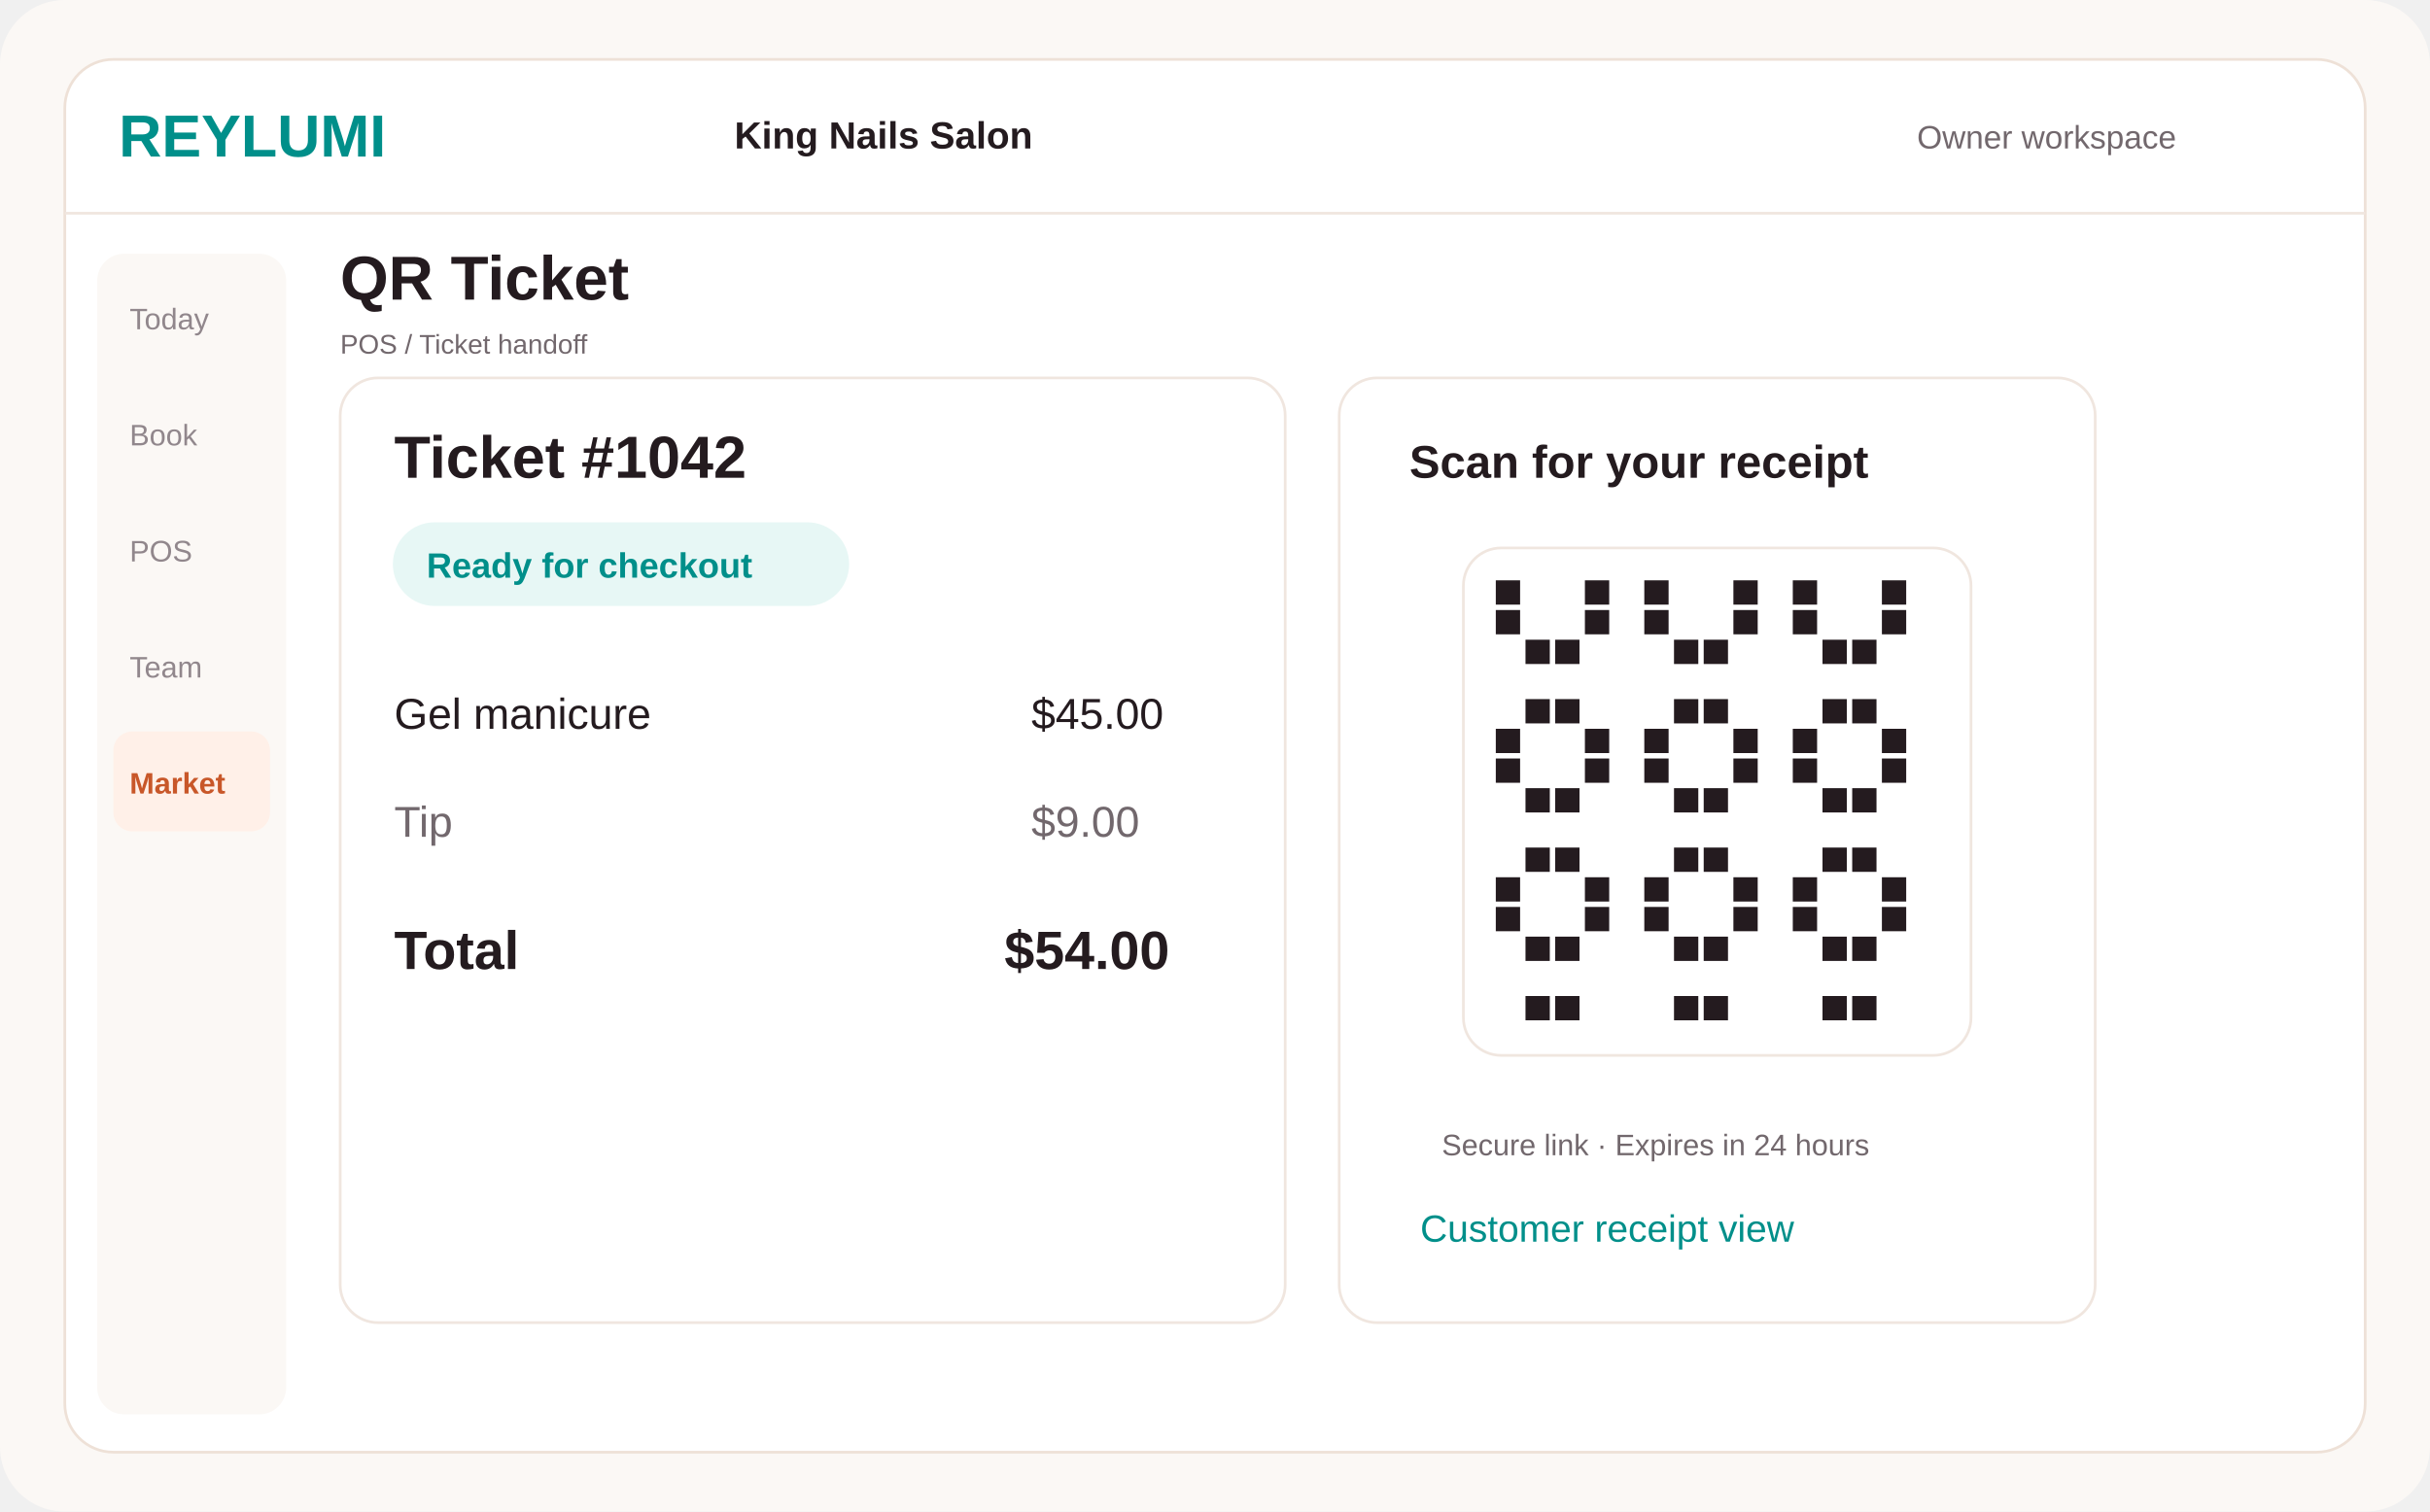
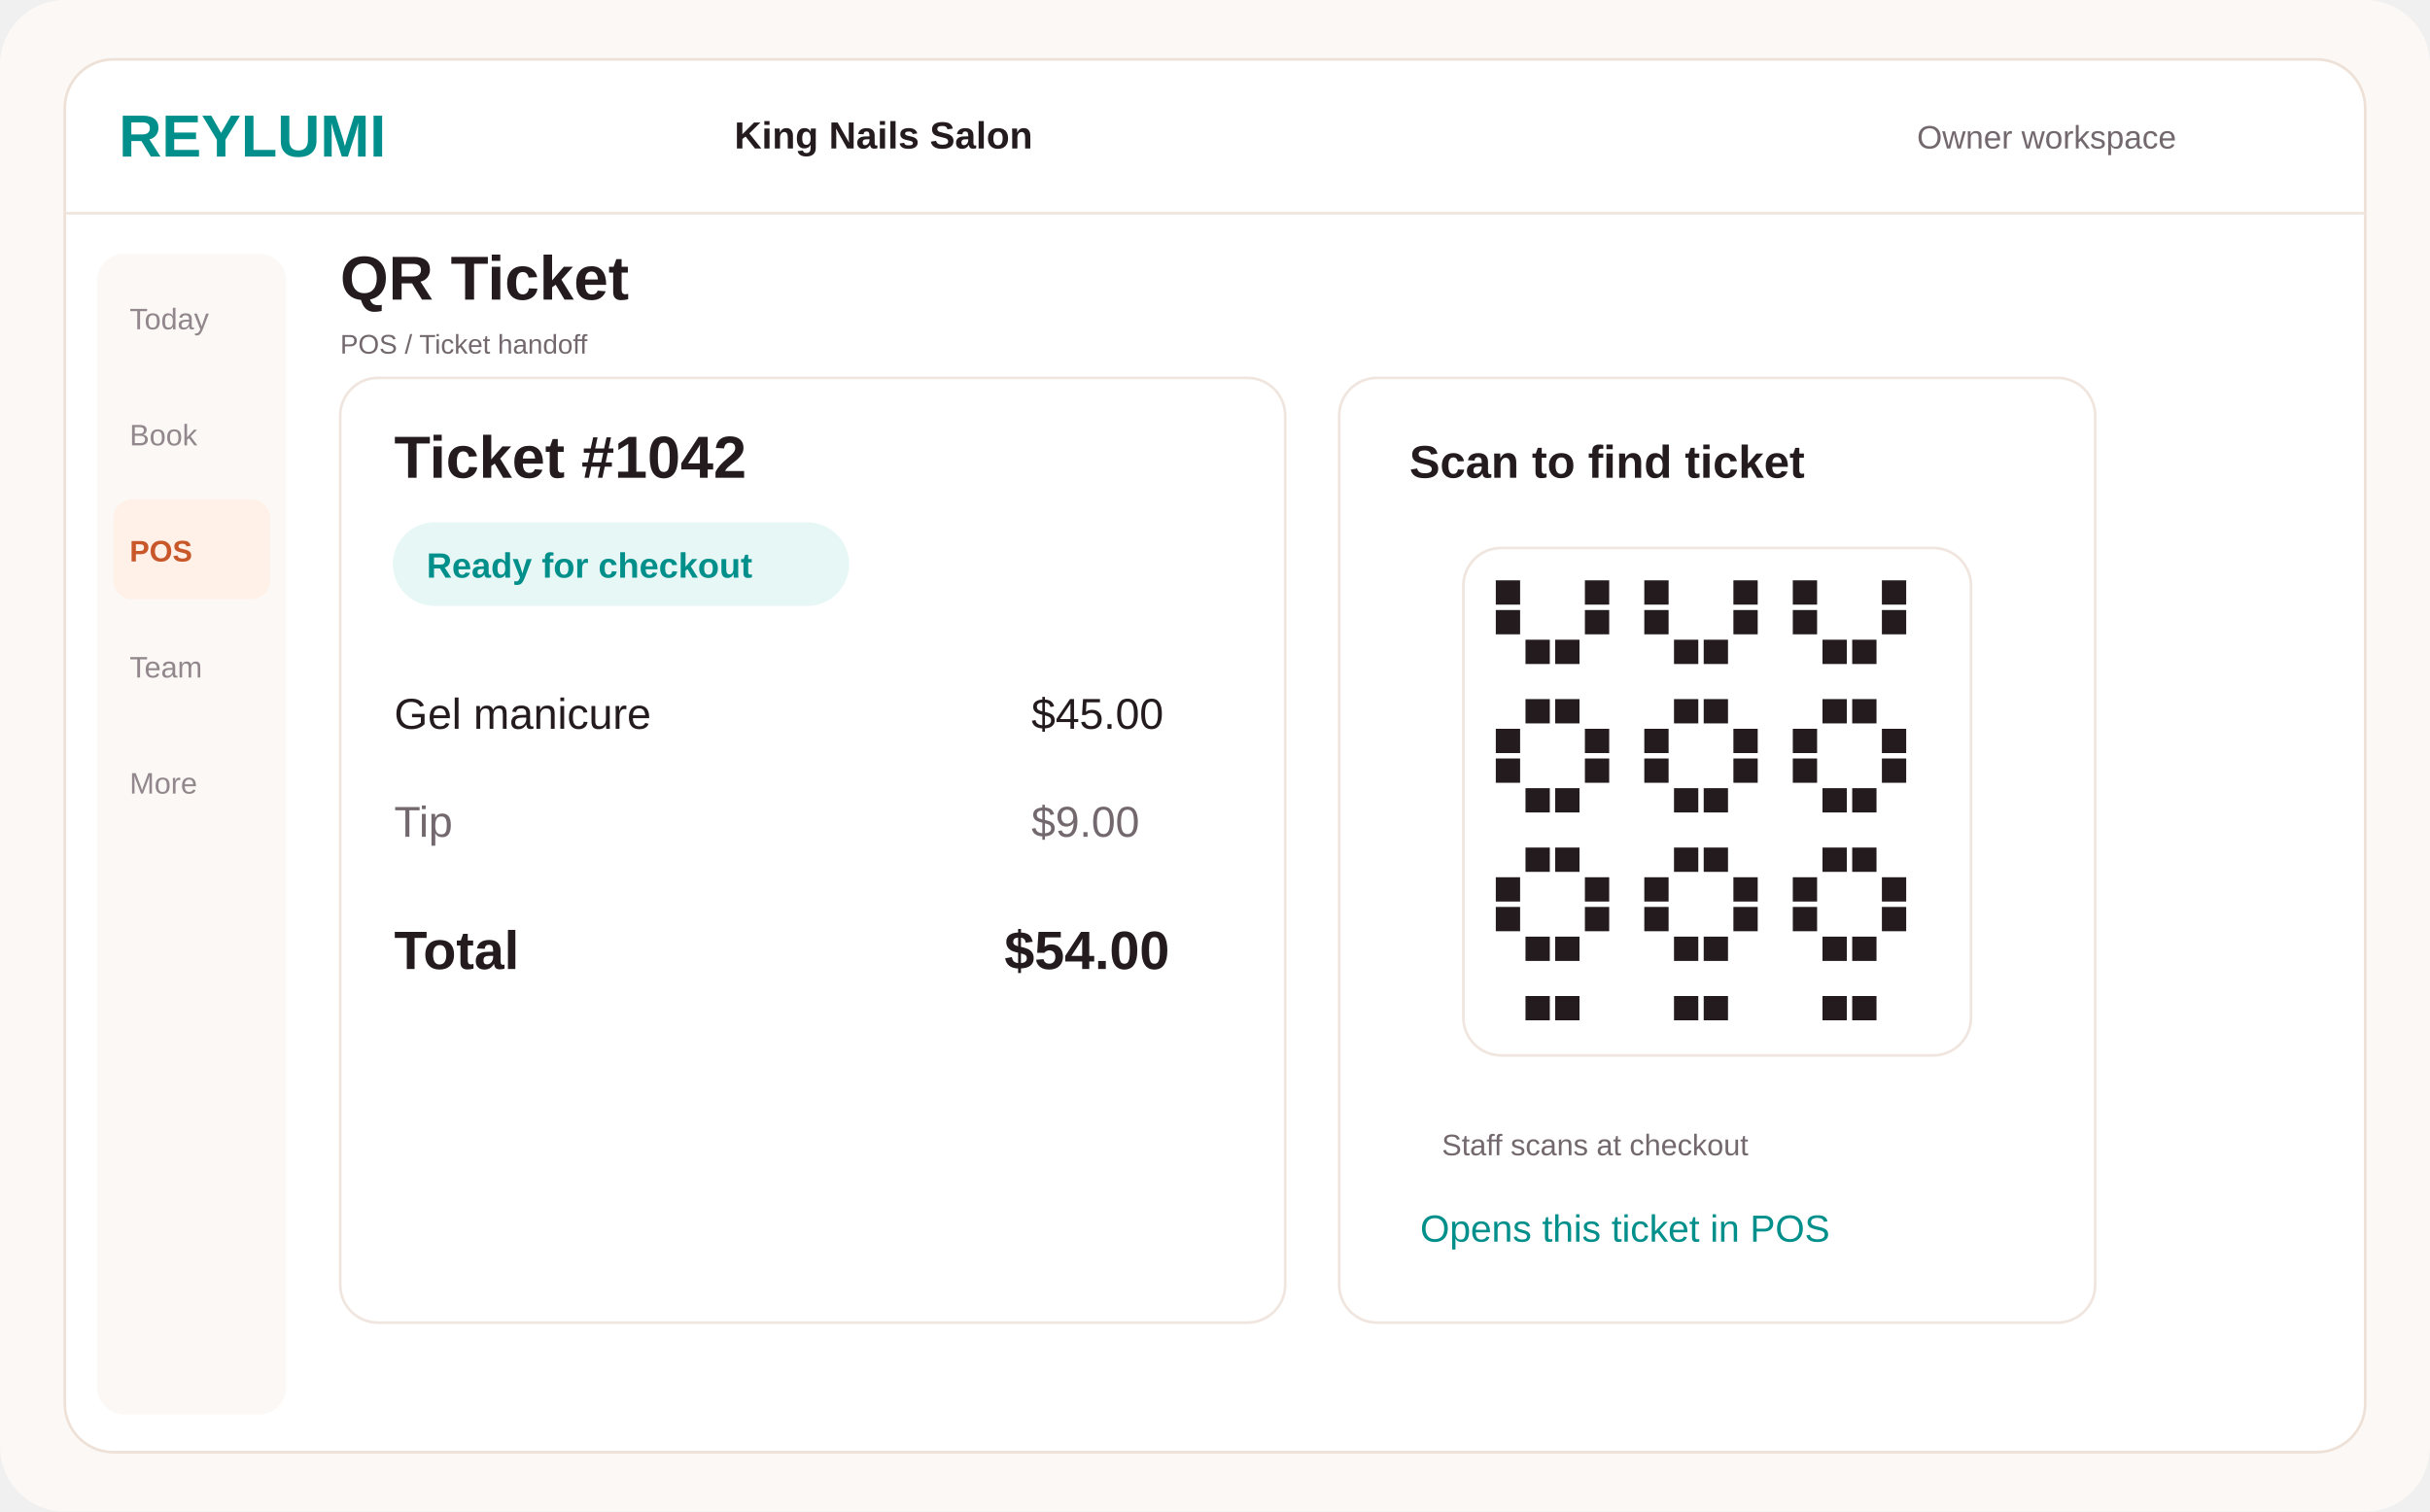
<svg xmlns="http://www.w3.org/2000/svg" width="900" height="560" viewBox="0 0 900 560">
  <g font-family="Arial,Helvetica,sans-serif">
    <rect x="0" y="0" width="900" height="560" rx="24" fill="#fbf8f5" stroke="none" />
    <rect x="24" y="22" width="852" height="516" rx="18" fill="#fff" stroke="#eee1d7" />
    <path d="M24 79h852" stroke="#f0e6df" />
    <text x="44" y="58" font-size="22" fill="#008f8a" font-weight="800">REYLUMI</text>
    <text x="272" y="55" font-size="14" fill="#241b1f" font-weight="600">King Nails Salon</text>
    <text x="710" y="55" font-size="12" fill="#72686d" font-weight="400">Owner workspace</text>
    <rect x="36" y="94" width="70" height="430" rx="10" fill="#fbf8f5" stroke="none" />
    <text x="48" y="122" font-size="11" fill="#91878c" font-weight="400">Today</text>
    <text x="48" y="165" font-size="11" fill="#91878c" font-weight="400">Book</text>
-     <text x="48" y="208" font-size="11" fill="#91878c" font-weight="400">POS</text>
+     <rect x="42" y="185" width="58" height="37" rx="7" fill="#fff0e8" stroke="none" />
+     <text x="48" y="208" font-size="11" fill="#c85729" font-weight="700">POS</text>
    <text x="48" y="251" font-size="11" fill="#91878c" font-weight="400">Team</text>
-     <rect x="42" y="271" width="58" height="37" rx="7" fill="#fff0e8" stroke="none" />
-     <text x="48" y="294" font-size="11" fill="#c85729" font-weight="700">Market</text>
+     <text x="48" y="294" font-size="11" fill="#91878c" font-weight="400">More</text>
    <text x="126" y="111" font-size="23" fill="#241b1f" font-weight="750">QR Ticket</text>
    <text x="126" y="131" font-size="10" fill="#72686d" font-weight="400">POS / Ticket handoff</text>
    <rect x="126" y="140" width="350" height="350" rx="14" fill="#fff" stroke="#f0e6df" />
    <text x="146" y="177" font-size="22" fill="#241b1f" font-weight="700">Ticket #1042</text>
    <rect x="146" y="194" width="168" height="30" rx="15" fill="#e7f7f5" stroke="#e7f7f5" />
    <text x="158" y="214" font-size="13" fill="#008f8a" font-weight="600">Ready for checkout</text>
    <text x="146" y="270" font-size="16" fill="#241b1f" font-weight="400">Gel manicure</text>
    <text x="382" y="270" font-size="16" fill="#241b1f" font-weight="400">$45.00</text>
    <text x="146" y="310" font-size="16" fill="#72686d" font-weight="400">Tip</text>
    <text x="382" y="310" font-size="16" fill="#72686d" font-weight="400">$9.00</text>
    <text x="146" y="359" font-size="20" fill="#241b1f" font-weight="700">Total</text>
    <text x="372" y="359" font-size="20" fill="#241b1f" font-weight="700">$54.00</text>
    <rect x="496" y="140" width="280" height="350" rx="14" fill="#fff" stroke="#f0e6df" />
-     <text x="522" y="177" font-size="17" fill="#241b1f" font-weight="700">Scan for your receipt</text>
+     <text x="522" y="177" font-size="17" fill="#241b1f" font-weight="700">Scan to find ticket</text>
    <rect x="542" y="203" width="188" height="188" rx="14" fill="#fff" stroke="#f0e6df" />
    <rect x="554" y="215" width="9" height="9" rx="0" fill="#241b1f" stroke="none" />
    <rect x="587" y="215" width="9" height="9" rx="0" fill="#241b1f" stroke="none" />
    <rect x="609" y="215" width="9" height="9" rx="0" fill="#241b1f" stroke="none" />
    <rect x="642" y="215" width="9" height="9" rx="0" fill="#241b1f" stroke="none" />
    <rect x="664" y="215" width="9" height="9" rx="0" fill="#241b1f" stroke="none" />
    <rect x="697" y="215" width="9" height="9" rx="0" fill="#241b1f" stroke="none" />
    <rect x="554" y="226" width="9" height="9" rx="0" fill="#241b1f" stroke="none" />
    <rect x="587" y="226" width="9" height="9" rx="0" fill="#241b1f" stroke="none" />
    <rect x="609" y="226" width="9" height="9" rx="0" fill="#241b1f" stroke="none" />
    <rect x="642" y="226" width="9" height="9" rx="0" fill="#241b1f" stroke="none" />
    <rect x="664" y="226" width="9" height="9" rx="0" fill="#241b1f" stroke="none" />
    <rect x="697" y="226" width="9" height="9" rx="0" fill="#241b1f" stroke="none" />
    <rect x="565" y="237" width="9" height="9" rx="0" fill="#241b1f" stroke="none" />
    <rect x="576" y="237" width="9" height="9" rx="0" fill="#241b1f" stroke="none" />
    <rect x="620" y="237" width="9" height="9" rx="0" fill="#241b1f" stroke="none" />
    <rect x="631" y="237" width="9" height="9" rx="0" fill="#241b1f" stroke="none" />
    <rect x="675" y="237" width="9" height="9" rx="0" fill="#241b1f" stroke="none" />
    <rect x="686" y="237" width="9" height="9" rx="0" fill="#241b1f" stroke="none" />
    <rect x="565" y="259" width="9" height="9" rx="0" fill="#241b1f" stroke="none" />
    <rect x="576" y="259" width="9" height="9" rx="0" fill="#241b1f" stroke="none" />
    <rect x="620" y="259" width="9" height="9" rx="0" fill="#241b1f" stroke="none" />
    <rect x="631" y="259" width="9" height="9" rx="0" fill="#241b1f" stroke="none" />
    <rect x="675" y="259" width="9" height="9" rx="0" fill="#241b1f" stroke="none" />
    <rect x="686" y="259" width="9" height="9" rx="0" fill="#241b1f" stroke="none" />
    <rect x="554" y="270" width="9" height="9" rx="0" fill="#241b1f" stroke="none" />
    <rect x="587" y="270" width="9" height="9" rx="0" fill="#241b1f" stroke="none" />
    <rect x="609" y="270" width="9" height="9" rx="0" fill="#241b1f" stroke="none" />
    <rect x="642" y="270" width="9" height="9" rx="0" fill="#241b1f" stroke="none" />
    <rect x="664" y="270" width="9" height="9" rx="0" fill="#241b1f" stroke="none" />
    <rect x="697" y="270" width="9" height="9" rx="0" fill="#241b1f" stroke="none" />
    <rect x="554" y="281" width="9" height="9" rx="0" fill="#241b1f" stroke="none" />
    <rect x="587" y="281" width="9" height="9" rx="0" fill="#241b1f" stroke="none" />
    <rect x="609" y="281" width="9" height="9" rx="0" fill="#241b1f" stroke="none" />
    <rect x="642" y="281" width="9" height="9" rx="0" fill="#241b1f" stroke="none" />
    <rect x="664" y="281" width="9" height="9" rx="0" fill="#241b1f" stroke="none" />
    <rect x="697" y="281" width="9" height="9" rx="0" fill="#241b1f" stroke="none" />
    <rect x="565" y="292" width="9" height="9" rx="0" fill="#241b1f" stroke="none" />
    <rect x="576" y="292" width="9" height="9" rx="0" fill="#241b1f" stroke="none" />
    <rect x="620" y="292" width="9" height="9" rx="0" fill="#241b1f" stroke="none" />
    <rect x="631" y="292" width="9" height="9" rx="0" fill="#241b1f" stroke="none" />
    <rect x="675" y="292" width="9" height="9" rx="0" fill="#241b1f" stroke="none" />
    <rect x="686" y="292" width="9" height="9" rx="0" fill="#241b1f" stroke="none" />
    <rect x="565" y="314" width="9" height="9" rx="0" fill="#241b1f" stroke="none" />
    <rect x="576" y="314" width="9" height="9" rx="0" fill="#241b1f" stroke="none" />
    <rect x="620" y="314" width="9" height="9" rx="0" fill="#241b1f" stroke="none" />
    <rect x="631" y="314" width="9" height="9" rx="0" fill="#241b1f" stroke="none" />
    <rect x="675" y="314" width="9" height="9" rx="0" fill="#241b1f" stroke="none" />
    <rect x="686" y="314" width="9" height="9" rx="0" fill="#241b1f" stroke="none" />
    <rect x="554" y="325" width="9" height="9" rx="0" fill="#241b1f" stroke="none" />
    <rect x="587" y="325" width="9" height="9" rx="0" fill="#241b1f" stroke="none" />
    <rect x="609" y="325" width="9" height="9" rx="0" fill="#241b1f" stroke="none" />
    <rect x="642" y="325" width="9" height="9" rx="0" fill="#241b1f" stroke="none" />
    <rect x="664" y="325" width="9" height="9" rx="0" fill="#241b1f" stroke="none" />
    <rect x="697" y="325" width="9" height="9" rx="0" fill="#241b1f" stroke="none" />
    <rect x="554" y="336" width="9" height="9" rx="0" fill="#241b1f" stroke="none" />
    <rect x="587" y="336" width="9" height="9" rx="0" fill="#241b1f" stroke="none" />
    <rect x="609" y="336" width="9" height="9" rx="0" fill="#241b1f" stroke="none" />
    <rect x="642" y="336" width="9" height="9" rx="0" fill="#241b1f" stroke="none" />
    <rect x="664" y="336" width="9" height="9" rx="0" fill="#241b1f" stroke="none" />
    <rect x="697" y="336" width="9" height="9" rx="0" fill="#241b1f" stroke="none" />
    <rect x="565" y="347" width="9" height="9" rx="0" fill="#241b1f" stroke="none" />
    <rect x="576" y="347" width="9" height="9" rx="0" fill="#241b1f" stroke="none" />
    <rect x="620" y="347" width="9" height="9" rx="0" fill="#241b1f" stroke="none" />
    <rect x="631" y="347" width="9" height="9" rx="0" fill="#241b1f" stroke="none" />
    <rect x="675" y="347" width="9" height="9" rx="0" fill="#241b1f" stroke="none" />
    <rect x="686" y="347" width="9" height="9" rx="0" fill="#241b1f" stroke="none" />
    <rect x="565" y="369" width="9" height="9" rx="0" fill="#241b1f" stroke="none" />
    <rect x="576" y="369" width="9" height="9" rx="0" fill="#241b1f" stroke="none" />
    <rect x="620" y="369" width="9" height="9" rx="0" fill="#241b1f" stroke="none" />
    <rect x="631" y="369" width="9" height="9" rx="0" fill="#241b1f" stroke="none" />
    <rect x="675" y="369" width="9" height="9" rx="0" fill="#241b1f" stroke="none" />
    <rect x="686" y="369" width="9" height="9" rx="0" fill="#241b1f" stroke="none" />
-     <text x="534" y="428" font-size="11" fill="#72686d" font-weight="400">Secure link · Expires in 24 hours</text>
-     <text x="526" y="460" font-size="14" fill="#008f8a" font-weight="400">Customer receipt view</text>
+     <text x="534" y="428" font-size="11" fill="#72686d" font-weight="400">Staff scans at checkout</text>
+     <text x="526" y="460" font-size="14" fill="#008f8a" font-weight="400">Opens this ticket in POS</text>
  </g>
</svg>
